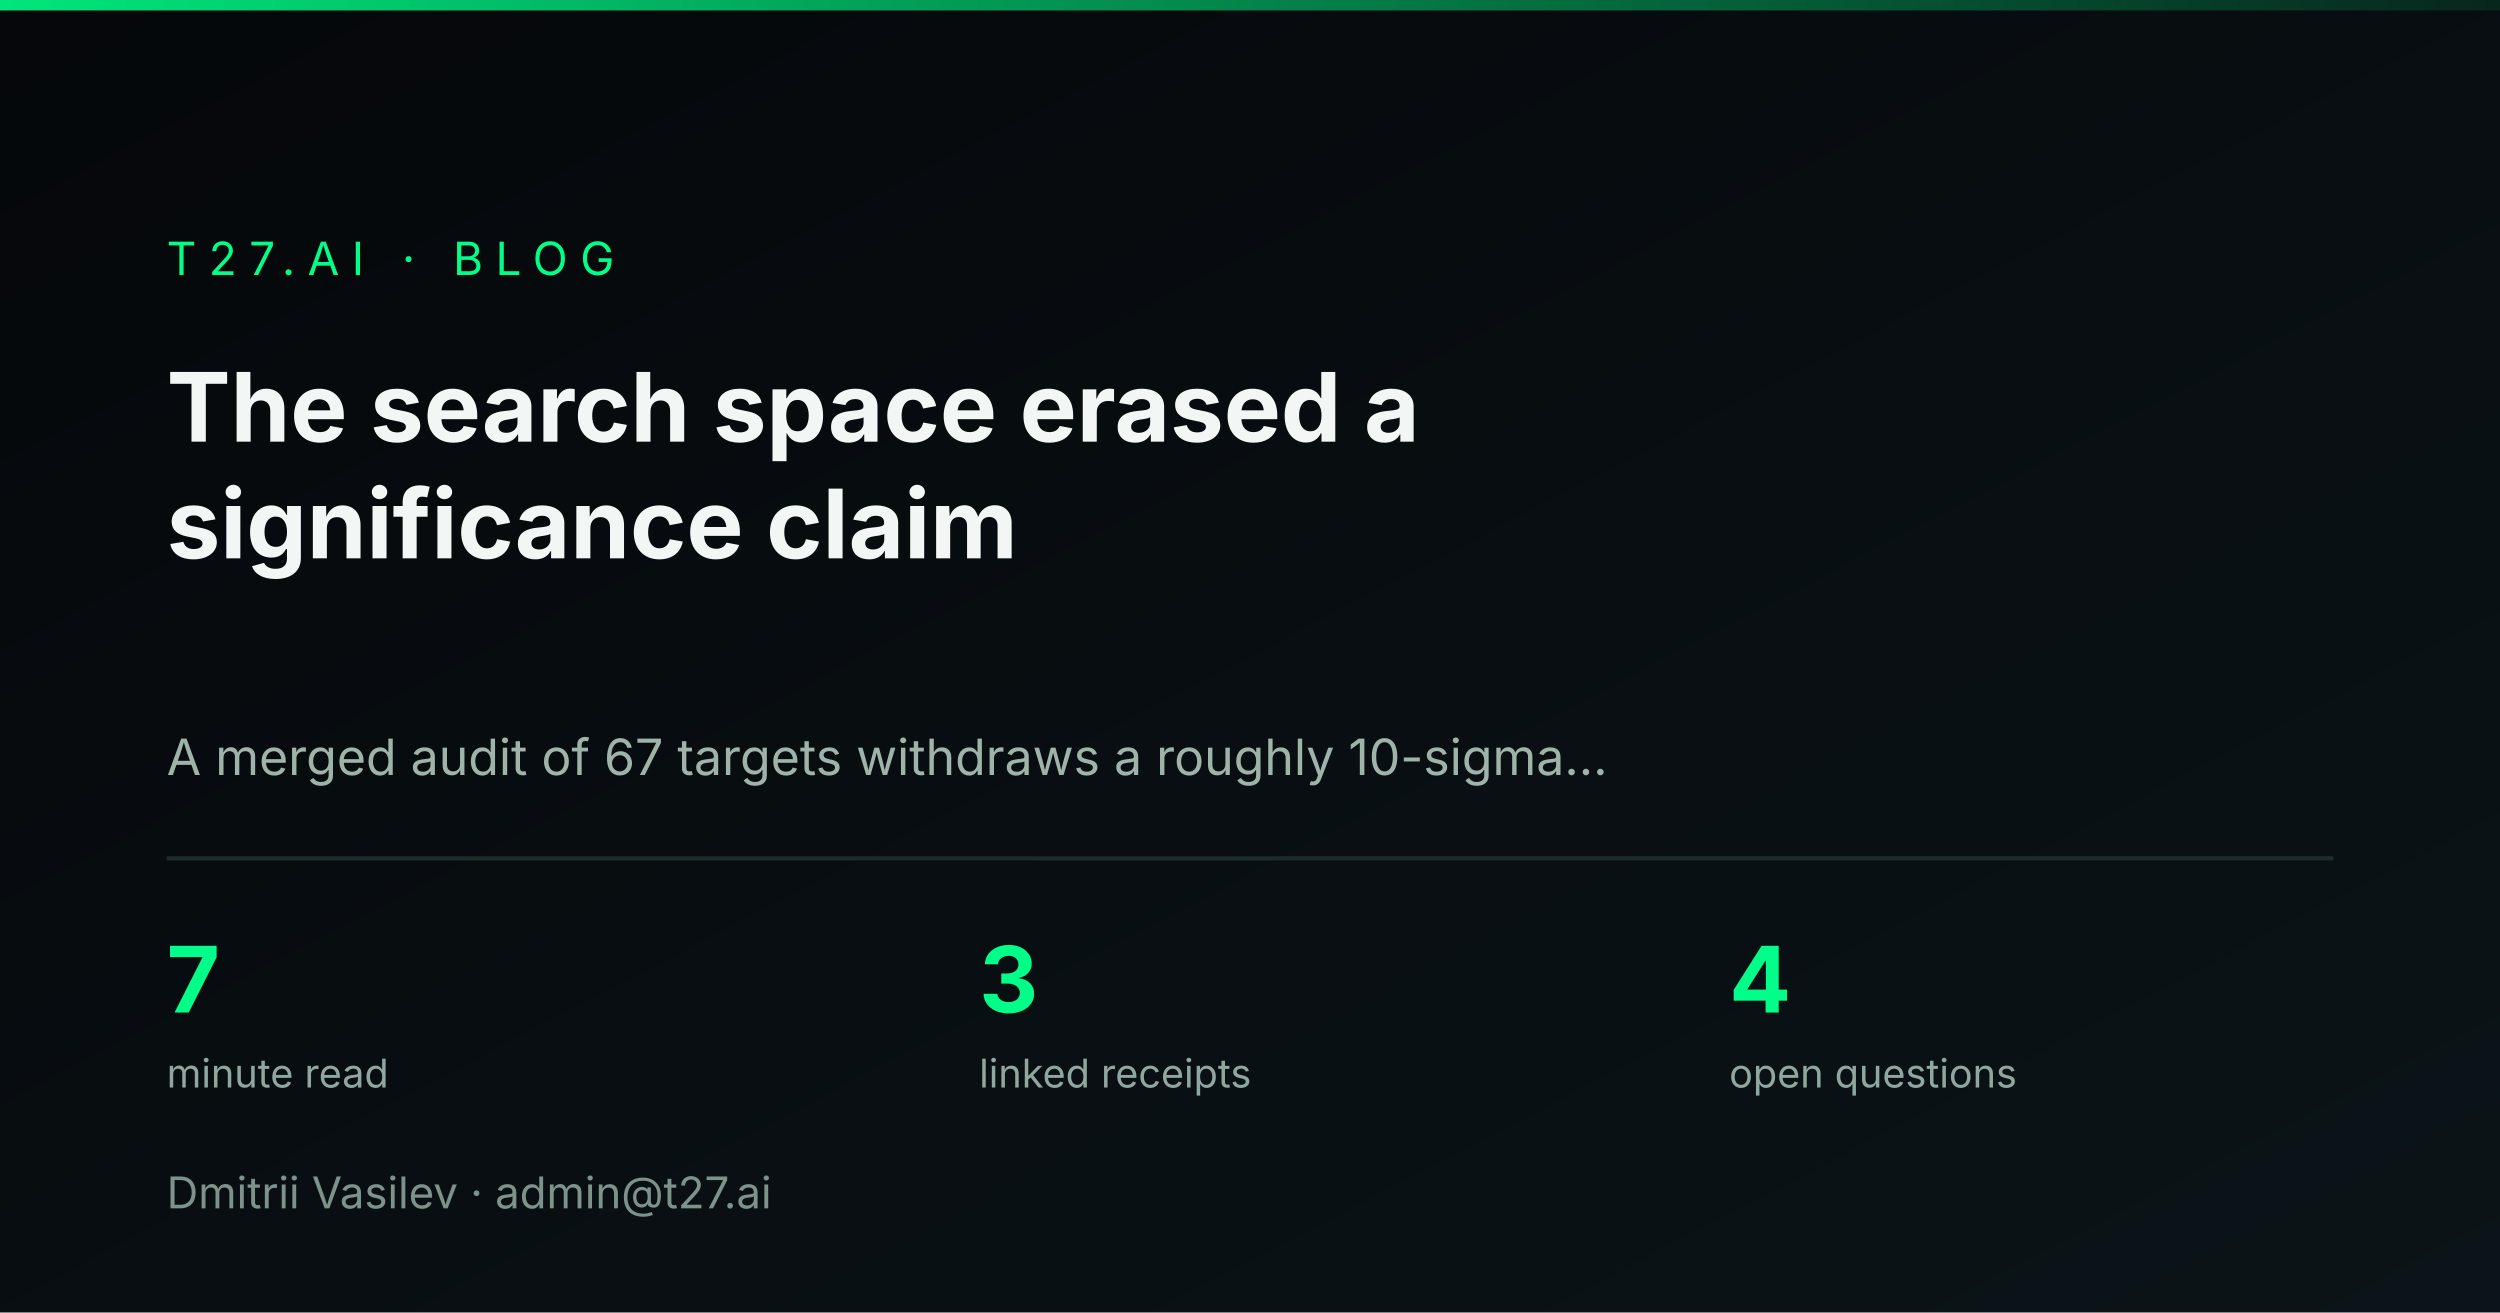
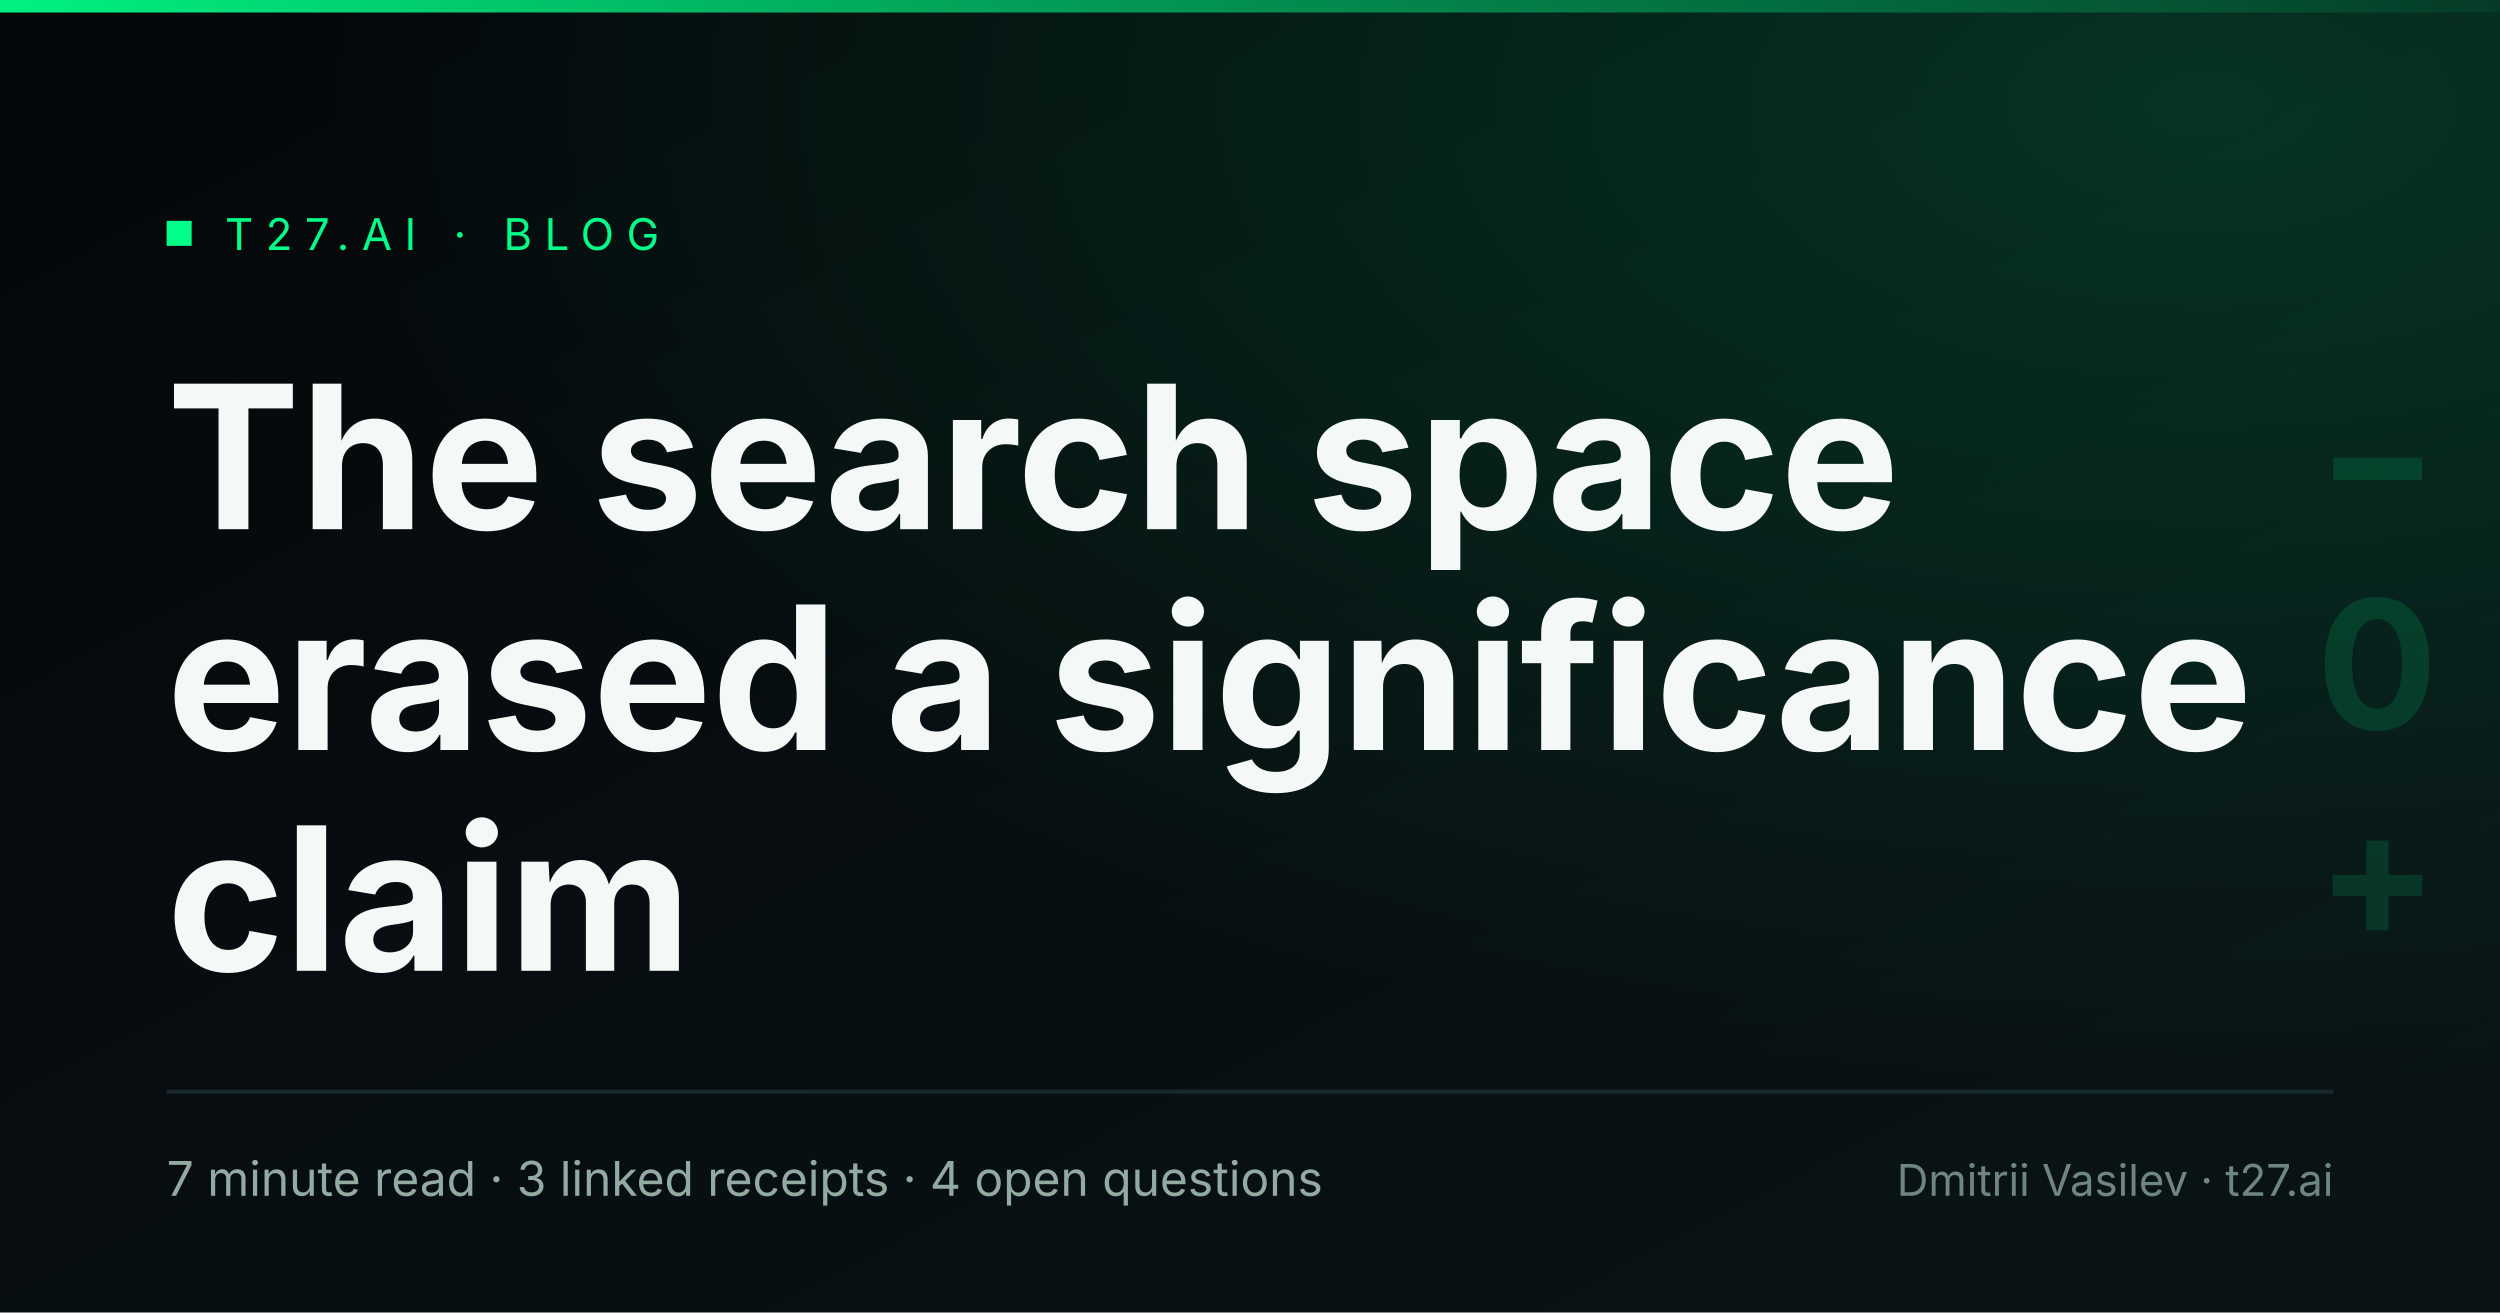
<svg xmlns="http://www.w3.org/2000/svg" width="1200" height="630" viewBox="0 0 1200 630" role="img" aria-label="The search space erased a significance claim">
  <defs>
    <linearGradient id="bg" x1="0" y1="0" x2="1" y2="1">
-       <stop offset="0%" stop-color="#05070a" />
-       <stop offset="100%" stop-color="#0b1418" />
+       <stop offset="0%" stop-color="#04070a" />
+       <stop offset="100%" stop-color="#0a1417" />
    </linearGradient>
+     <radialGradient id="halo" cx="0.88" cy="0.08" r="0.75">
+       <stop offset="0%" stop-color="#00ff88" stop-opacity="0.16" />
+       <stop offset="100%" stop-color="#00ff88" stop-opacity="0" />
+     </radialGradient>
    <linearGradient id="glow" x1="0" y1="0" x2="1" y2="0">
-       <stop offset="0%" stop-color="#00ff88" stop-opacity="0.9" />
-       <stop offset="100%" stop-color="#00ff88" stop-opacity="0.1" />
+       <stop offset="0%" stop-color="#00ff88" stop-opacity="0.95" />
+       <stop offset="100%" stop-color="#00ff88" stop-opacity="0.06" />
    </linearGradient>
  </defs>
  <rect width="1200" height="630" fill="url(#bg)" />
-   <rect x="0" y="0" width="1200" height="5" fill="url(#glow)" />
-   <text x="80" y="132" font-family="Inter,Helvetica,Arial,sans-serif" font-size="22" fill="#00ff88" letter-spacing="6">T27.AI · BLOG</text>
-   <text x="80" y="212" font-family="Inter,Helvetica,Arial,sans-serif" font-size="46" font-weight="700" fill="#f2f6f4">The search space erased a</text>
-   <text x="80" y="268" font-family="Inter,Helvetica,Arial,sans-serif" font-size="46" font-weight="700" fill="#f2f6f4">significance claim</text>
-   <text x="80" y="372" font-family="Inter,Helvetica,Arial,sans-serif" font-size="24" fill="#9fb3ab">A merged audit of 67 targets withdraws a roughly 10-sigma…</text>
-   <text x="80" y="486" font-family="Inter,Helvetica,Arial,sans-serif" font-size="44" font-weight="700" fill="#00ff88">7</text>
-   <text x="80" y="522" font-family="Inter,Helvetica,Arial,sans-serif" font-size="19" fill="#8fa79f">minute read</text>
-   <text x="470" y="486" font-family="Inter,Helvetica,Arial,sans-serif" font-size="44" font-weight="700" fill="#00ff88">3</text>
-   <text x="470" y="522" font-family="Inter,Helvetica,Arial,sans-serif" font-size="19" fill="#8fa79f">linked receipts</text>
-   <text x="830" y="486" font-family="Inter,Helvetica,Arial,sans-serif" font-size="44" font-weight="700" fill="#00ff88">4</text>
-   <text x="830" y="522" font-family="Inter,Helvetica,Arial,sans-serif" font-size="19" fill="#8fa79f">open questions</text>
-   <text x="80" y="580" font-family="Inter,Helvetica,Arial,sans-serif" font-size="21" fill="#7d928b">Dmitrii Vasilev · admin@t27.ai</text>
-   <line x1="80" y1="412" x2="1120" y2="412" stroke="#1d2b2a" stroke-width="2" />
+   <rect width="1200" height="630" fill="url(#halo)" />
+   <text x="1112" y="250" font-family="Inter,Helvetica,Arial,sans-serif" font-size="86" font-weight="700" fill="#00ff88" opacity="0.13">−</text>
+   <text x="1112" y="350" font-family="Inter,Helvetica,Arial,sans-serif" font-size="86" font-weight="700" fill="#00ff88" opacity="0.13">0</text>
+   <text x="1112" y="450" font-family="Inter,Helvetica,Arial,sans-serif" font-size="86" font-weight="700" fill="#00ff88" opacity="0.13">+</text>
+   <rect x="0" y="0" width="1200" height="6" fill="url(#glow)" />
+   <rect x="80" y="106" width="12" height="12" fill="#00ff88" />
+   <text x="108" y="120" font-family="Inter,Helvetica,Arial,sans-serif" font-size="21" letter-spacing="6" fill="#00ff88">T27.AI · BLOG</text>
+   <text x="80" y="254" font-family="Inter,Helvetica,Arial,sans-serif" font-size="96" font-weight="700" fill="#f4f8f6">The search space</text>
+   <text x="80" y="360" font-family="Inter,Helvetica,Arial,sans-serif" font-size="96" font-weight="700" fill="#f4f8f6">erased a significance</text>
+   <text x="80" y="466" font-family="Inter,Helvetica,Arial,sans-serif" font-size="96" font-weight="700" fill="#f4f8f6">claim</text>
+   <line x1="80" y1="524" x2="1120" y2="524" stroke="#18292b" stroke-width="2" />
+   <text x="80" y="574" font-family="Inter,Helvetica,Arial,sans-serif" font-size="23" fill="#93aaa2">7 minute read  ·  3 linked receipts  ·  4 open questions</text>
+   <text x="1120" y="574" text-anchor="end" font-family="Inter,Helvetica,Arial,sans-serif" font-size="21" fill="#6f8580">Dmitrii Vasilev · t27.ai</text>
</svg>
